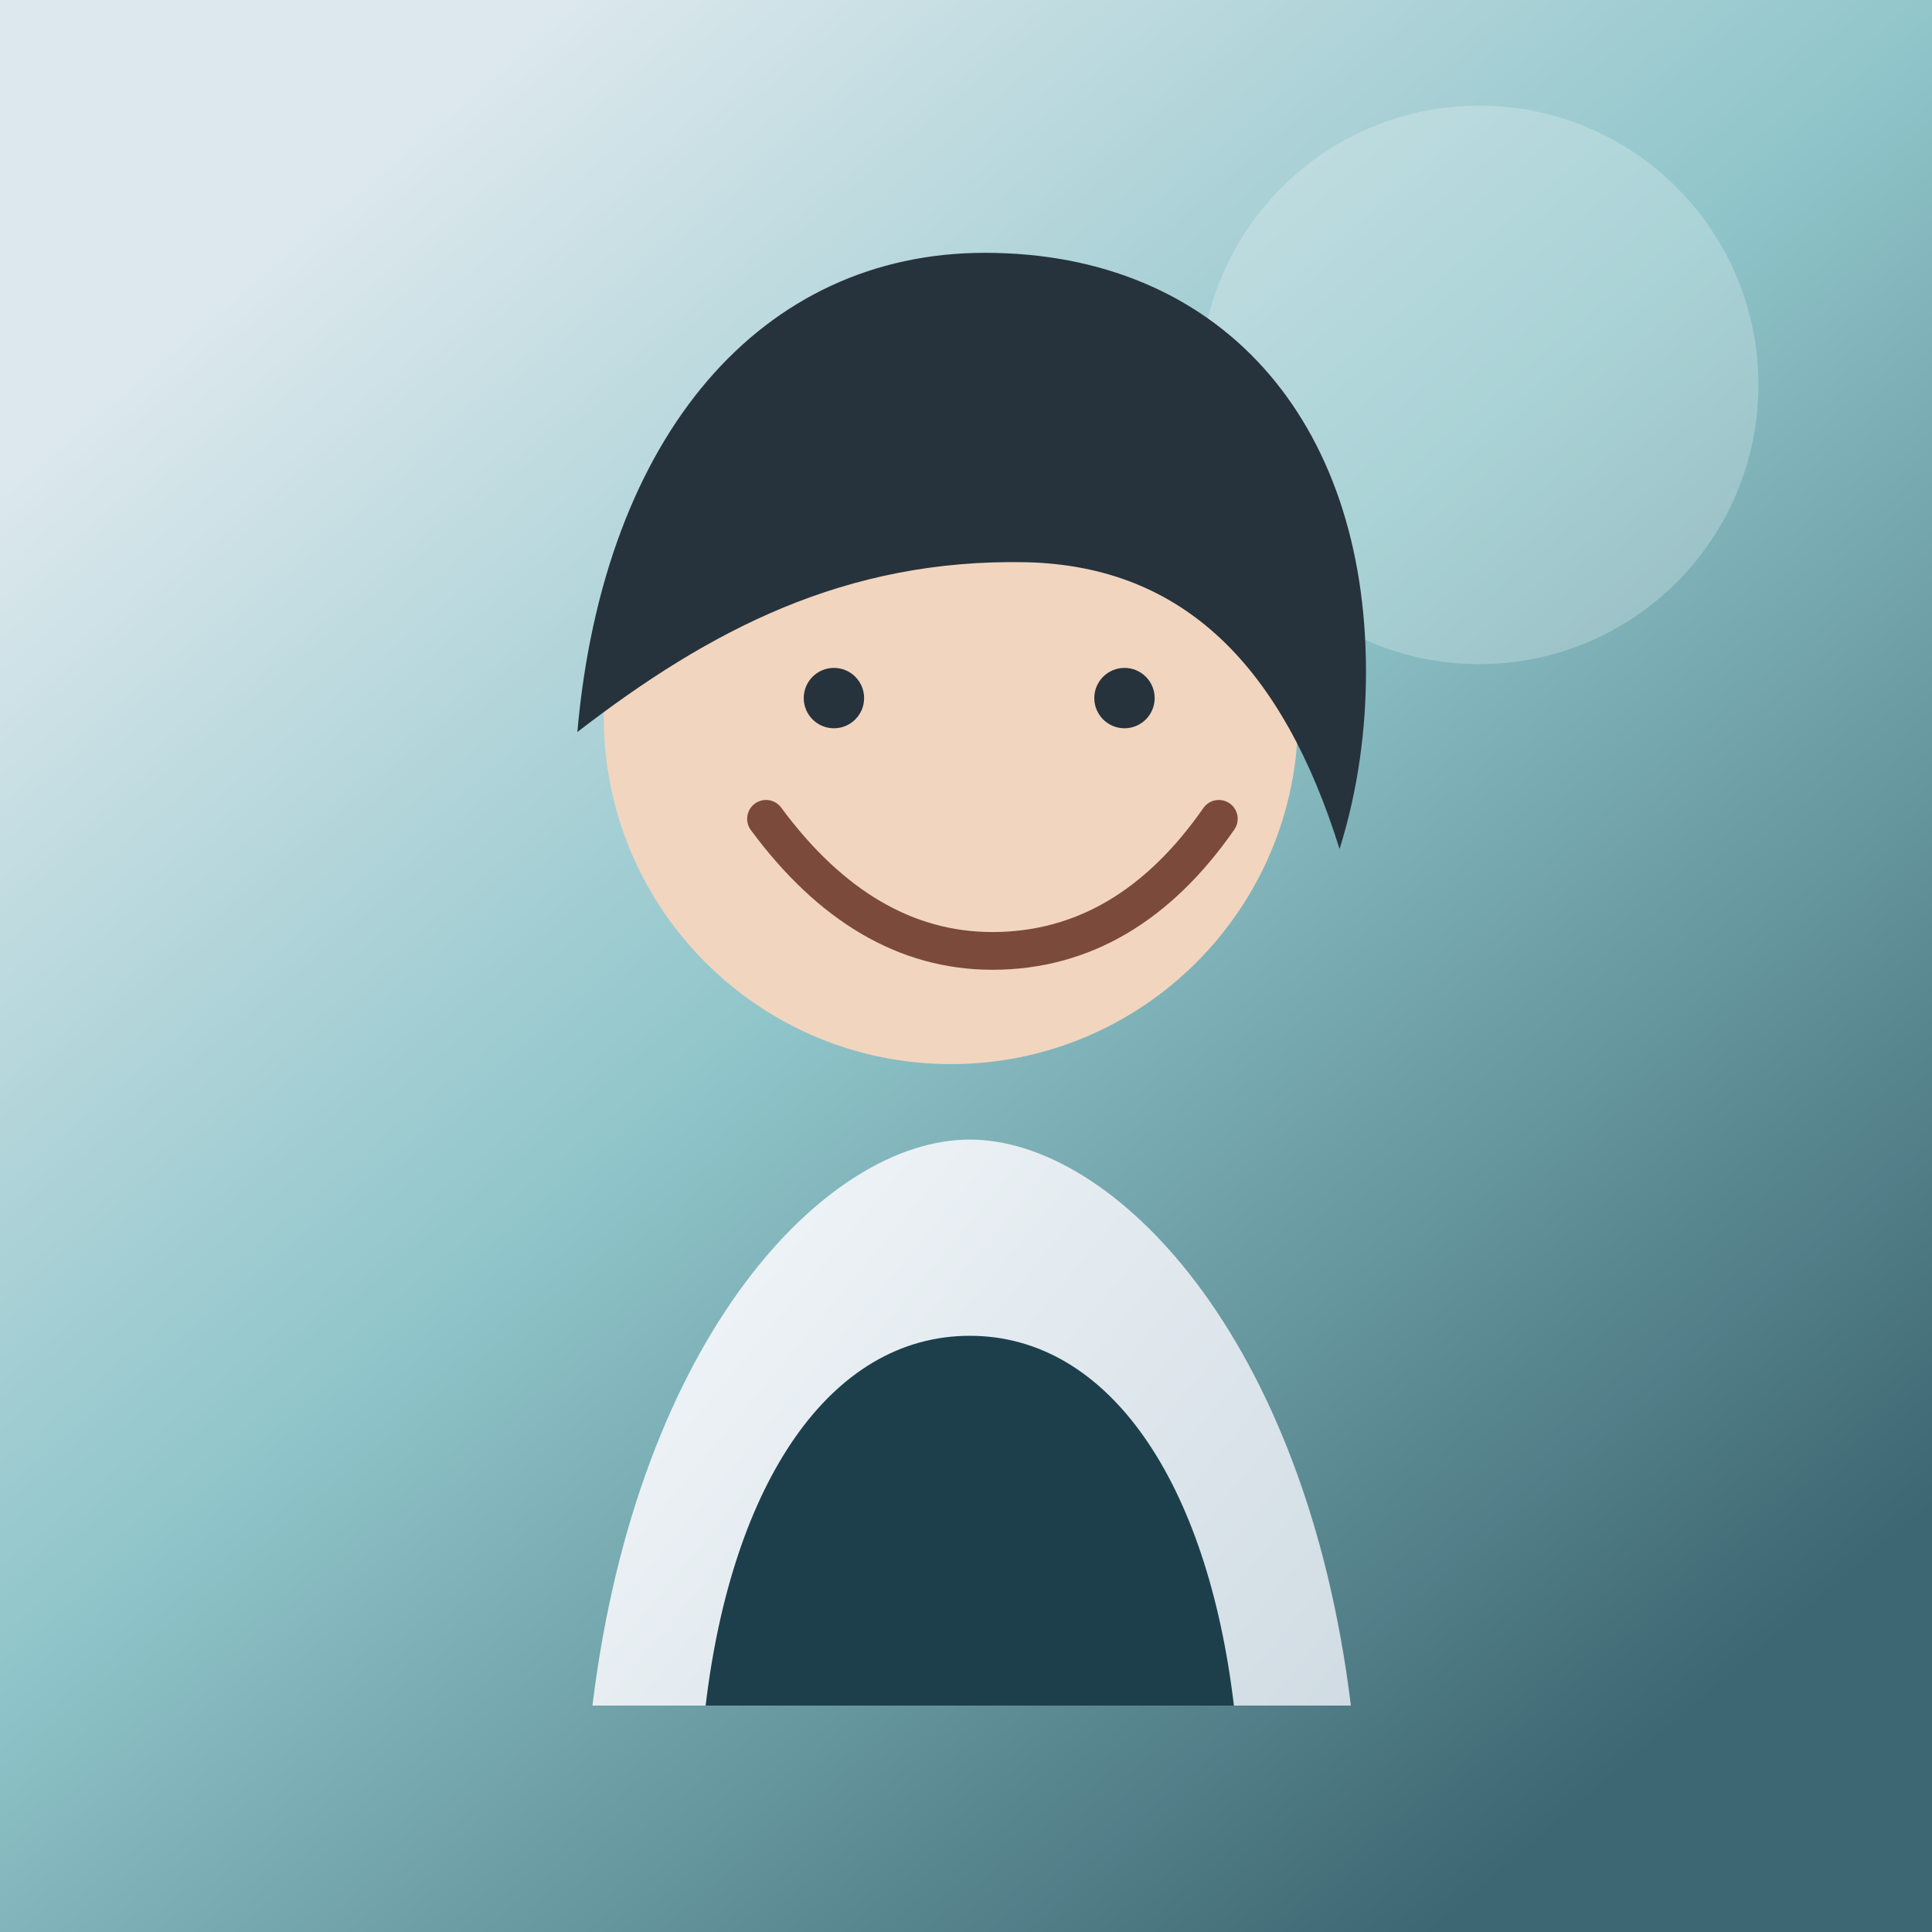
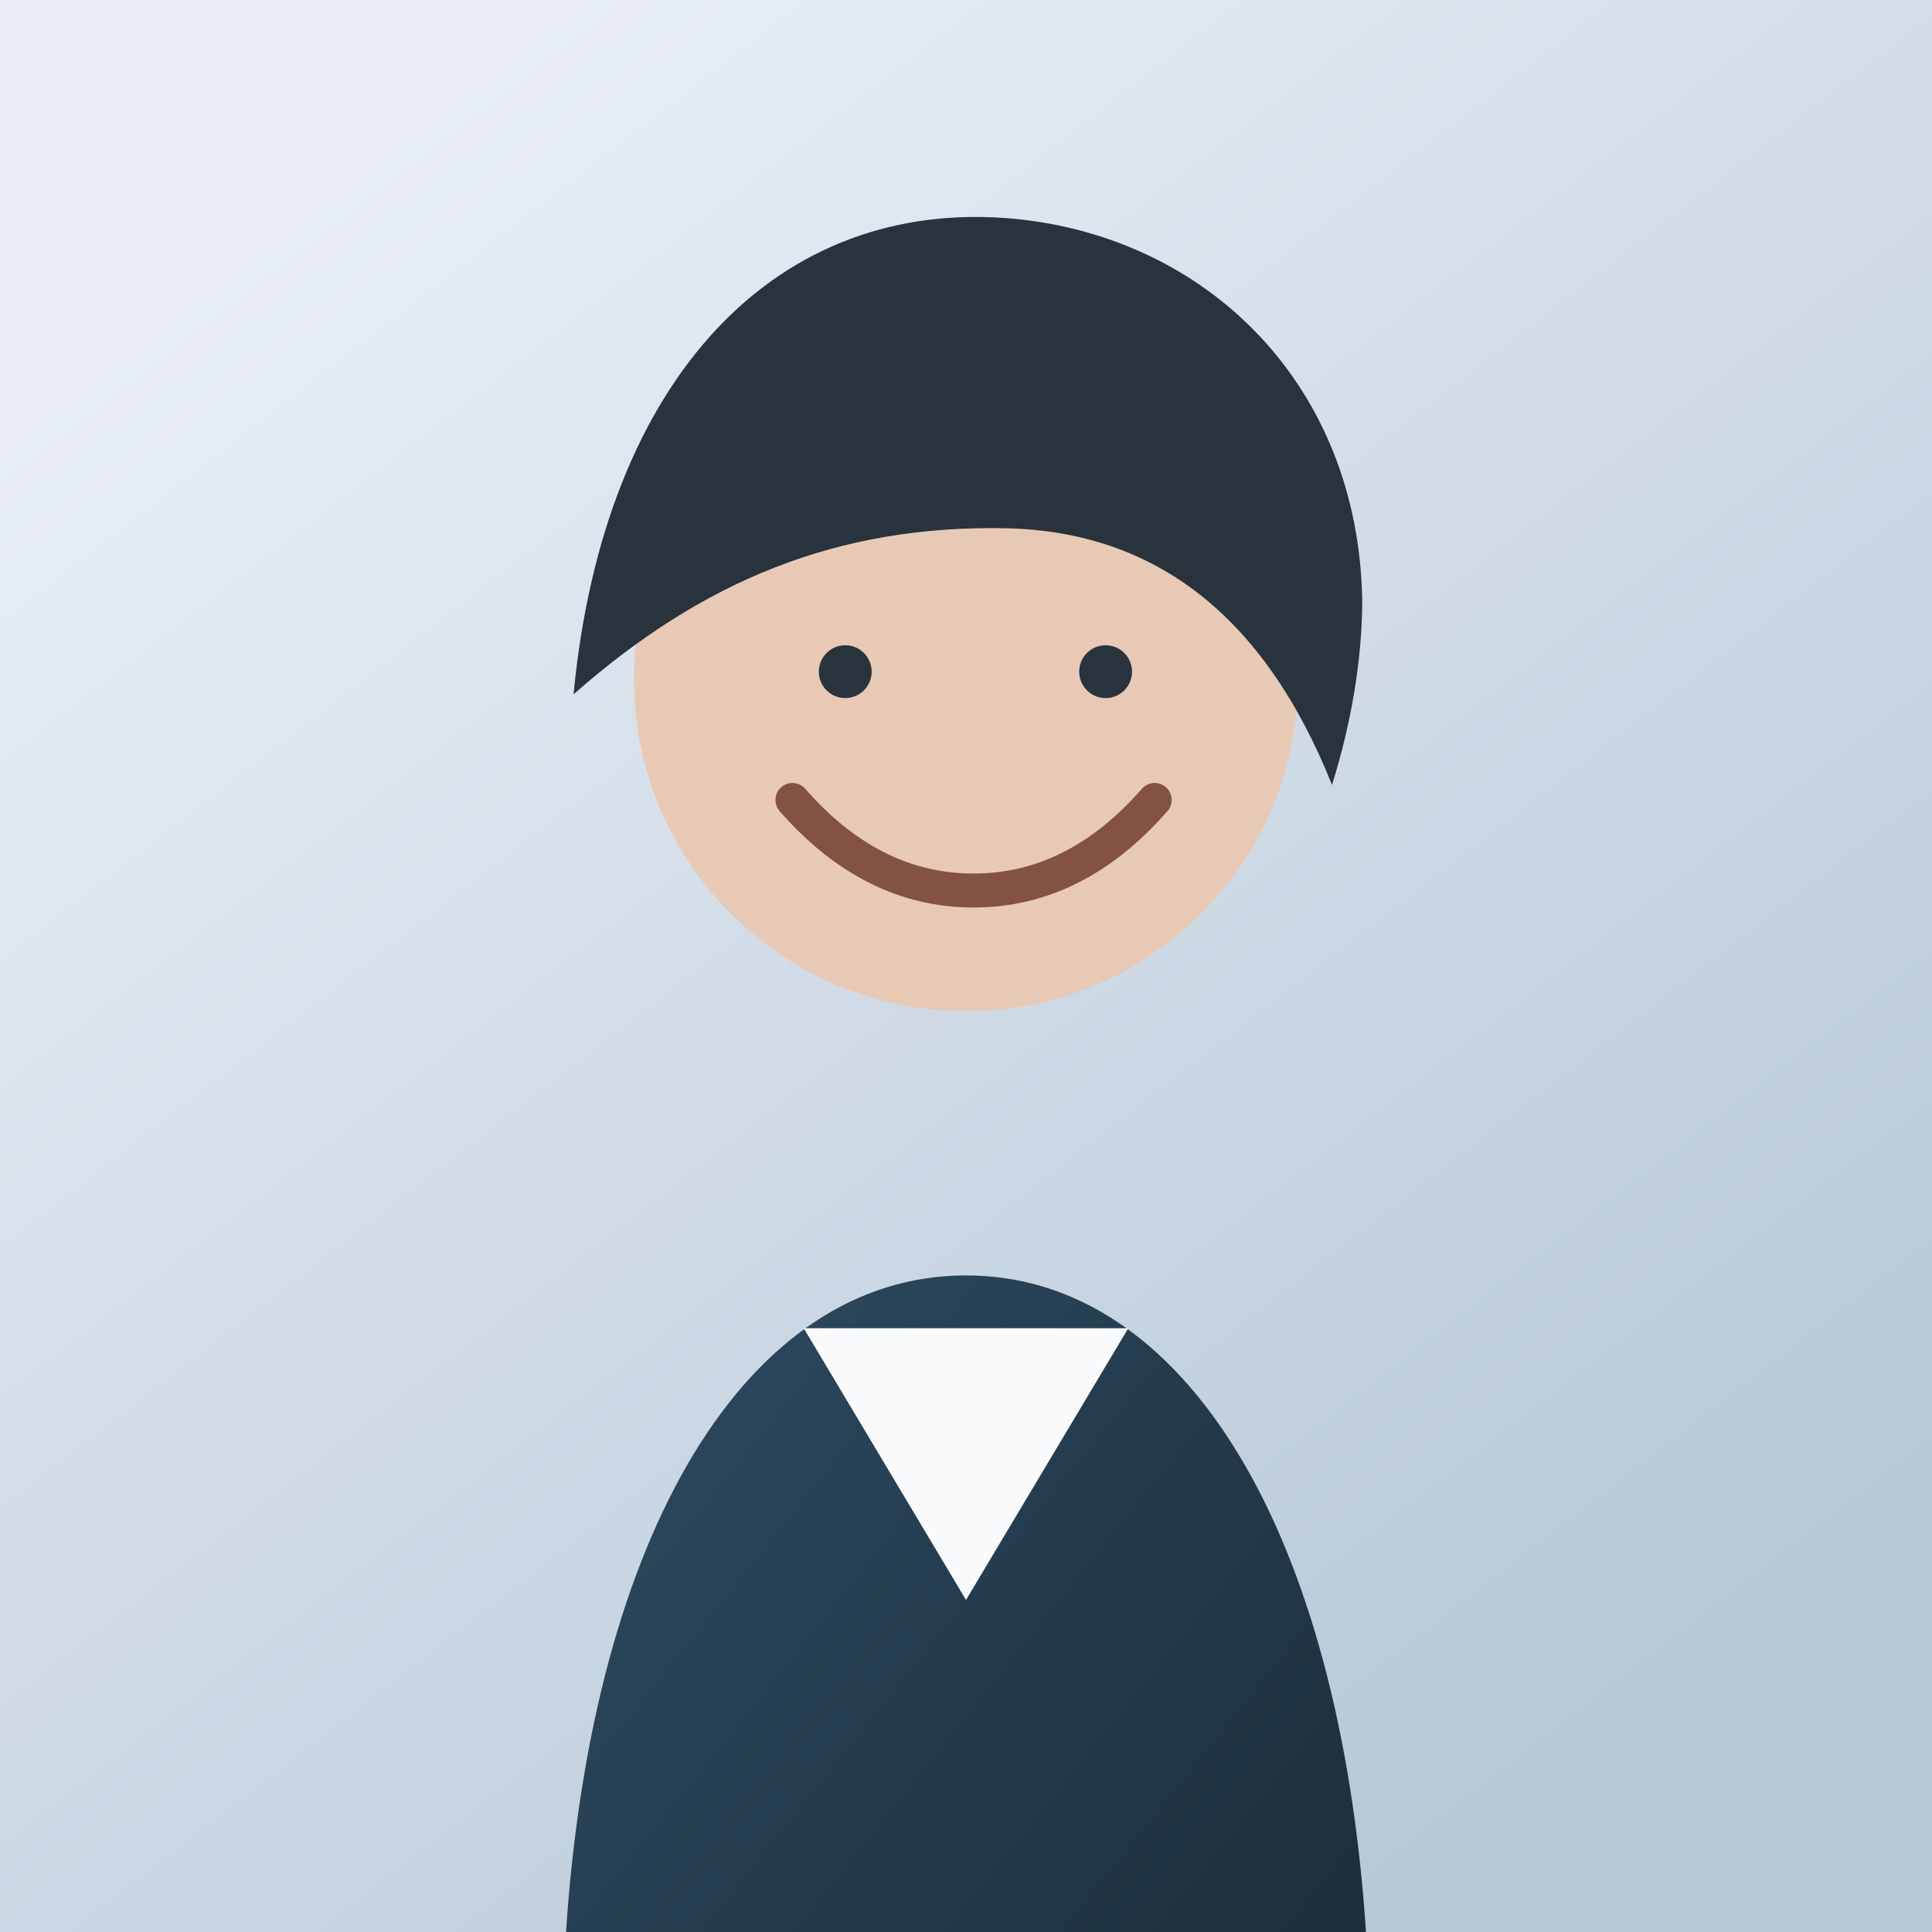
<svg xmlns="http://www.w3.org/2000/svg" viewBox="0 0 512 512" role="img" aria-labelledby="title desc">
  <defs>
-     <linearGradient id="bg" x1="80" y1="60" x2="430" y2="470" gradientUnits="userSpaceOnUse">
-       <stop offset="0" stop-color="#dce8ed" />
-       <stop offset="0.45" stop-color="#8fc5ca" />
-       <stop offset="1" stop-color="#3d6772" />
+     <linearGradient id="background" x1="80" y1="40" x2="420" y2="480" gradientUnits="userSpaceOnUse">
+       <stop offset="0" stop-color="#e9eef5" />
+       <stop offset="1" stop-color="#b6c7d8" />
    </linearGradient>
-     <linearGradient id="coat" x1="140" y1="300" x2="380" y2="500" gradientUnits="userSpaceOnUse">
-       <stop offset="0" stop-color="#f7fafc" />
-       <stop offset="1" stop-color="#c9d6df" />
+     <linearGradient id="jacket" x1="144" y1="320" x2="368" y2="500" gradientUnits="userSpaceOnUse">
+       <stop offset="0" stop-color="#2f4d63" />
+       <stop offset="1" stop-color="#1c2e3d" />
    </linearGradient>
  </defs>
-   <rect width="512" height="512" fill="url(#bg)" />
-   <circle cx="392" cy="102" r="74" fill="#ffffff" opacity="0.24" />
-   <circle cx="252" cy="190" r="92" fill="#f2d5bf" />
-   <path d="M157 452c12-98 62-150 100-150s89 52 101 150H157z" fill="url(#coat)" />
-   <path d="M187 452c7-59 33-98 70-98s63 39 70 98H187z" fill="#1d3f4b" />
-   <path d="M153 194c7-79 49-127 108-127 62 0 101 44 101 111 0 15-2 31-7 47-15-48-41-75-83-76-48-1-84 18-119 45z" fill="#26333c" />
-   <path d="M203 217c17 23 37 35 60 35 24 0 44-12 60-35" fill="none" stroke="#7b4a3a" stroke-width="10" stroke-linecap="round" />
-   <circle cx="221" cy="185" r="8" fill="#26333c" />
-   <circle cx="298" cy="185" r="8" fill="#26333c" />
+   <rect width="512" height="512" fill="url(#background)" />
+   <circle cx="256" cy="180" r="88" fill="#e8c9b6" />
+   <path d="M150 512c7-106 48-174 106-174s99 68 106 174H150z" fill="url(#jacket)" />
+   <path d="M213 352h86l-43 72-43-72z" fill="#f8fafc" />
+   <path d="M152 184c8-84 54-132 117-126 51 5 91 44 92 101 0 16-3 33-8 49-18-45-47-67-86-68-45-1-81 14-115 44z" fill="#28333d" />
+   <path d="M210 212c14 16 30 24 48 24s34-8 48-24" fill="none" stroke="#835241" stroke-width="9" stroke-linecap="round" />
+   <circle cx="224" cy="178" r="7" fill="#28333d" />
+   <circle cx="293" cy="178" r="7" fill="#28333d" />
</svg>
